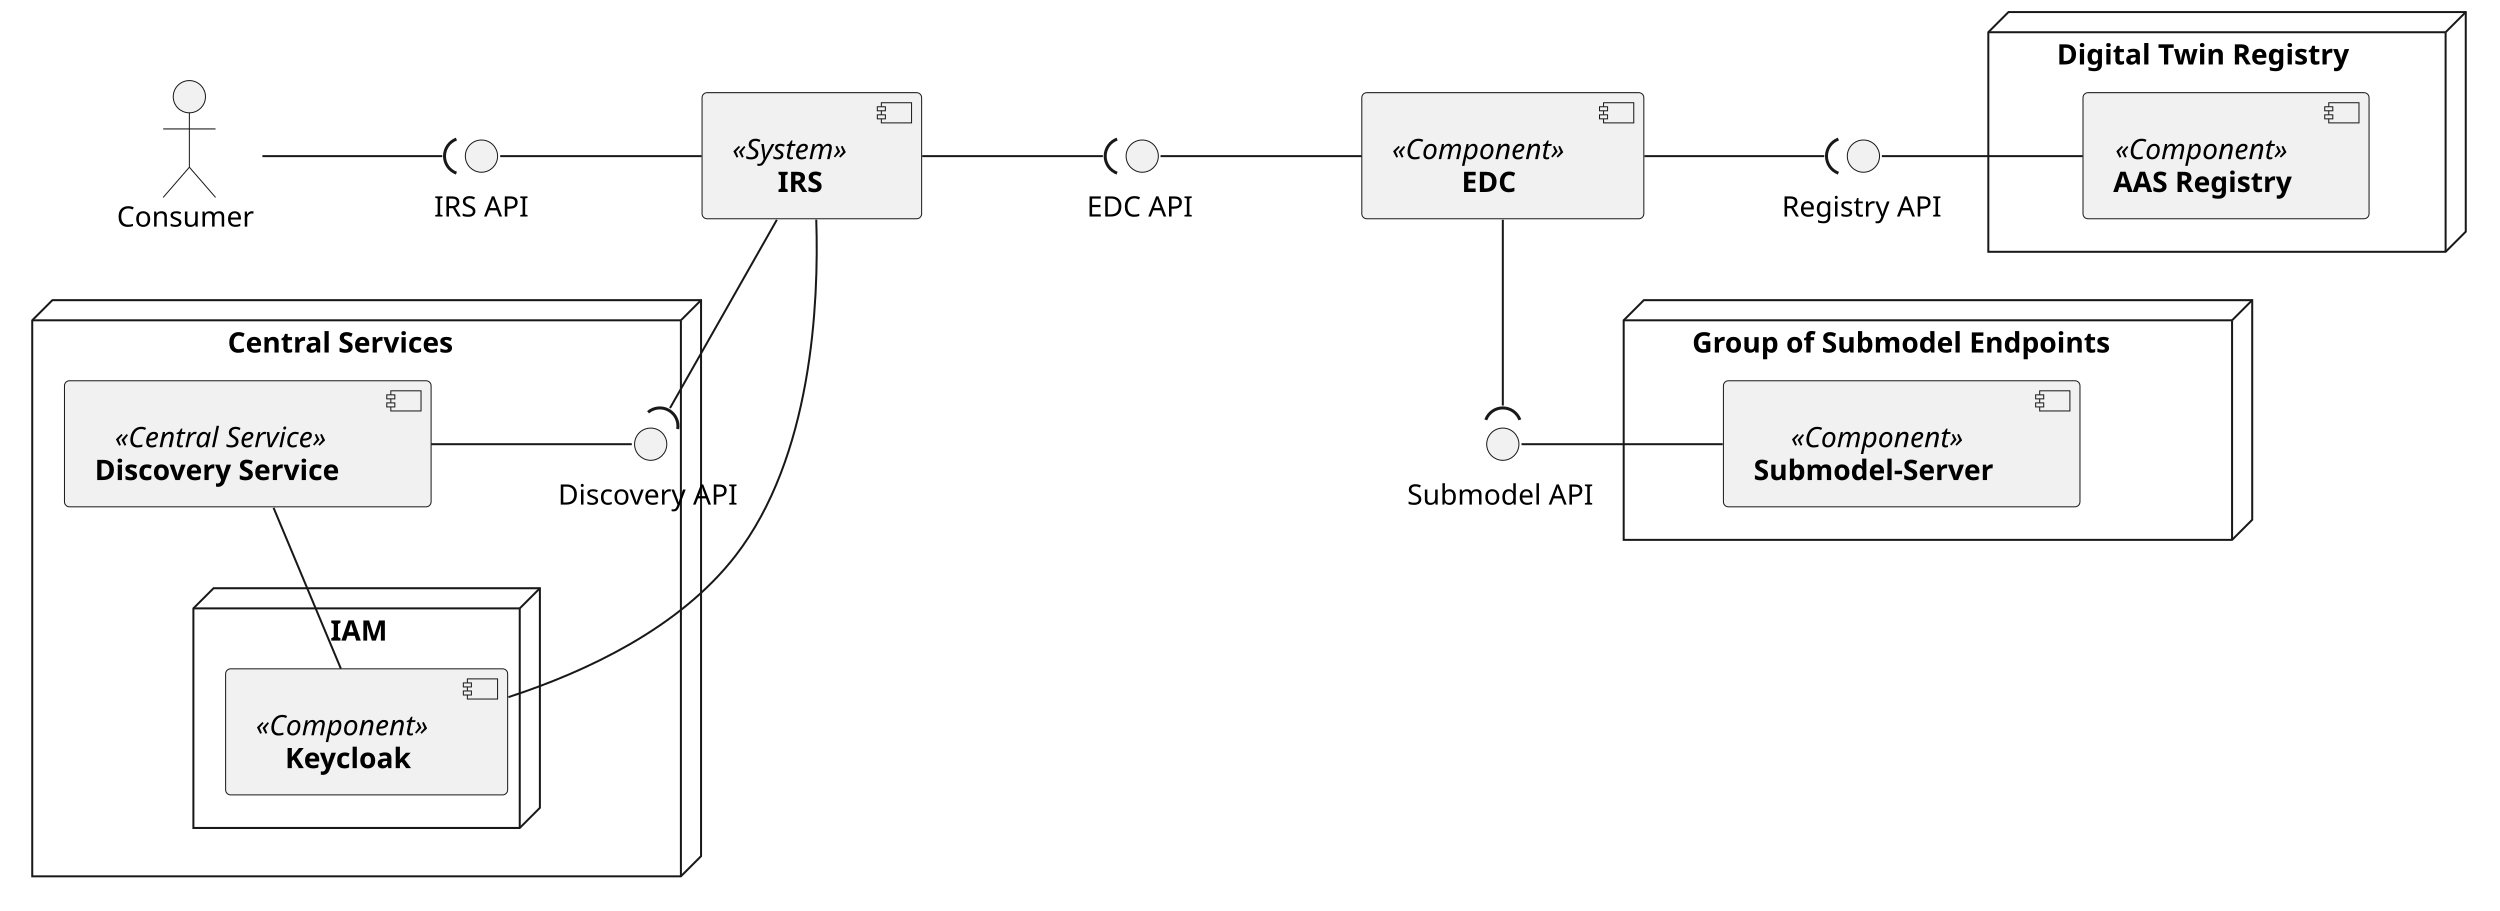
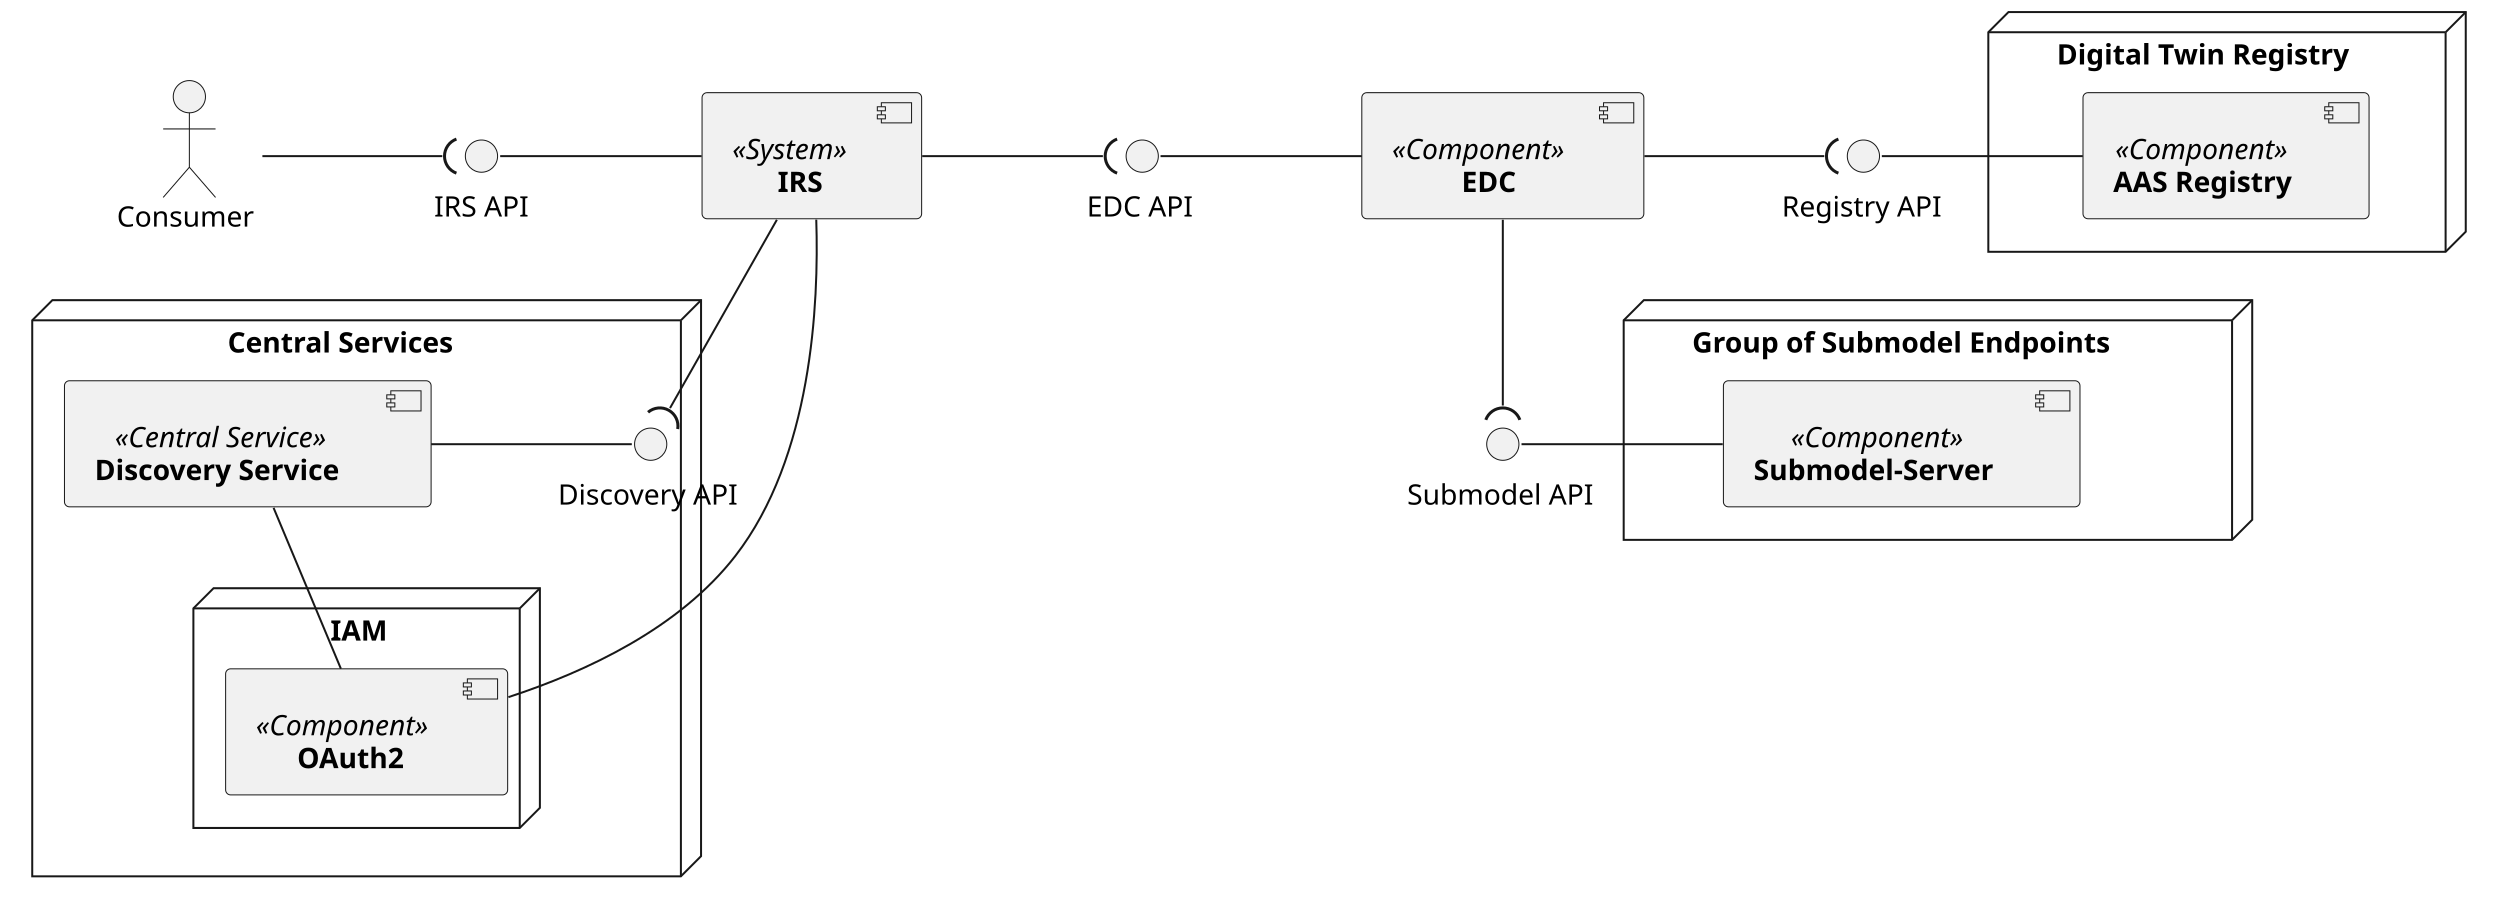
<svg xmlns="http://www.w3.org/2000/svg" contentStyleType="text/css" height="452px" preserveAspectRatio="none" style="width:1241px;height:452px;background:#FFFFFF;" version="1.1" viewBox="0 0 1241 452" width="1241px" zoomAndPan="magnify">
  <defs />
  <g>
    <g id="cluster_Digital Twin Registry">
      <polygon fill="none" points="987,16,997,6,1224,6,1224,115,1214,125,987,125,987,16" style="stroke:#181818;stroke-width:1.0;" />
      <line style="stroke:#181818;stroke-width:1.0;" x1="1214" x2="1224" y1="16" y2="6" />
      <line style="stroke:#181818;stroke-width:1.0;" x1="987" x2="1214" y1="16" y2="16" />
      <line style="stroke:#181818;stroke-width:1.0;" x1="1214" x2="1214" y1="16" y2="125" />
      <text fill="#000000" font-family="sans-serif" font-size="14" font-weight="bold" lengthAdjust="spacing" textLength="161" x="1021" y="31.995">Digital Twin Registry</text>
    </g>
    <g id="cluster_Group of Submodel Endpoints">
      <polygon fill="none" points="806,159,816,149,1118,149,1118,258,1108,268,806,268,806,159" style="stroke:#181818;stroke-width:1.0;" />
      <line style="stroke:#181818;stroke-width:1.0;" x1="1108" x2="1118" y1="159" y2="149" />
      <line style="stroke:#181818;stroke-width:1.0;" x1="806" x2="1108" y1="159" y2="159" />
      <line style="stroke:#181818;stroke-width:1.0;" x1="1108" x2="1108" y1="159" y2="268" />
      <text fill="#000000" font-family="sans-serif" font-size="14" font-weight="bold" lengthAdjust="spacing" textLength="236" x="840" y="174.995">Group of Submodel Endpoints</text>
    </g>
    <g id="cluster_Central Services">
      <polygon fill="none" points="16,159,26,149,348,149,348,425,338,435,16,435,16,159" style="stroke:#181818;stroke-width:1.0;" />
      <line style="stroke:#181818;stroke-width:1.0;" x1="338" x2="348" y1="159" y2="149" />
      <line style="stroke:#181818;stroke-width:1.0;" x1="16" x2="338" y1="159" y2="159" />
      <line style="stroke:#181818;stroke-width:1.0;" x1="338" x2="338" y1="159" y2="435" />
      <text fill="#000000" font-family="sans-serif" font-size="14" font-weight="bold" lengthAdjust="spacing" textLength="130" x="113" y="174.995">Central Services</text>
    </g>
    <g id="cluster_IAM">
      <polygon fill="none" points="96,302,106,292,268,292,268,401,258,411,96,411,96,302" style="stroke:#181818;stroke-width:1.0;" />
      <line style="stroke:#181818;stroke-width:1.0;" x1="258" x2="268" y1="302" y2="292" />
      <line style="stroke:#181818;stroke-width:1.0;" x1="96" x2="258" y1="302" y2="302" />
      <line style="stroke:#181818;stroke-width:1.0;" x1="258" x2="258" y1="302" y2="411" />
      <text fill="#000000" font-family="sans-serif" font-size="14" font-weight="bold" lengthAdjust="spacing" textLength="28" x="164" y="317.995">IAM</text>
    </g>
    <g id="elem_AASR">
      <rect fill="#F1F1F1" height="62.594" rx="2.5" ry="2.5" style="stroke:#181818;stroke-width:0.5;" width="142" x="1034" y="46" />
      <rect fill="#F1F1F1" height="10" style="stroke:#181818;stroke-width:0.5;" width="15" x="1156" y="51" />
      <rect fill="#F1F1F1" height="2" style="stroke:#181818;stroke-width:0.5;" width="4" x="1154" y="53" />
      <rect fill="#F1F1F1" height="2" style="stroke:#181818;stroke-width:0.5;" width="4" x="1154" y="57" />
      <text fill="#000000" font-family="sans-serif" font-size="14" font-style="italic" lengthAdjust="spacing" textLength="100" x="1050" y="78.995">«Component»</text>
      <text fill="#000000" font-family="sans-serif" font-size="14" font-weight="bold" lengthAdjust="spacing" textLength="102" x="1049" y="95.292">AAS Registry</text>
    </g>
    <g id="elem_SN">
      <rect fill="#F1F1F1" height="62.594" rx="2.5" ry="2.5" style="stroke:#181818;stroke-width:0.5;" width="177" x="855.5" y="189" />
      <rect fill="#F1F1F1" height="10" style="stroke:#181818;stroke-width:0.5;" width="15" x="1012.5" y="194" />
      <rect fill="#F1F1F1" height="2" style="stroke:#181818;stroke-width:0.5;" width="4" x="1010.5" y="196" />
      <rect fill="#F1F1F1" height="2" style="stroke:#181818;stroke-width:0.5;" width="4" x="1010.5" y="200" />
      <text fill="#000000" font-family="sans-serif" font-size="14" font-style="italic" lengthAdjust="spacing" textLength="100" x="889" y="221.995">«Component»</text>
      <text fill="#000000" font-family="sans-serif" font-size="14" font-weight="bold" lengthAdjust="spacing" textLength="137" x="870.5" y="238.292">Submodel-Server</text>
    </g>
    <g id="elem_DS">
      <rect fill="#F1F1F1" height="62.594" rx="2.5" ry="2.5" style="stroke:#181818;stroke-width:0.5;" width="182" x="32" y="189" />
      <rect fill="#F1F1F1" height="10" style="stroke:#181818;stroke-width:0.5;" width="15" x="194" y="194" />
      <rect fill="#F1F1F1" height="2" style="stroke:#181818;stroke-width:0.5;" width="4" x="192" y="196" />
      <rect fill="#F1F1F1" height="2" style="stroke:#181818;stroke-width:0.5;" width="4" x="192" y="200" />
      <text fill="#000000" font-family="sans-serif" font-size="14" font-style="italic" lengthAdjust="spacing" textLength="122" x="57" y="221.995">«Central Service»</text>
      <text fill="#000000" font-family="sans-serif" font-size="14" font-weight="bold" lengthAdjust="spacing" textLength="142" x="47" y="238.292">Discovery Service</text>
    </g>
    <g id="elem_DAPI">
      <ellipse cx="323" cy="220.5" fill="#F1F1F1" rx="8" ry="8" style="stroke:#181818;stroke-width:0.5;" />
      <text fill="#000000" font-family="sans-serif" font-size="14" lengthAdjust="spacing" textLength="92" x="277" y="250.495">Discovery API</text>
    </g>
-     <g id="elem_KIAM">
+     <g id="elem_OAuth2">
      <rect fill="#F1F1F1" height="62.594" rx="2.5" ry="2.5" style="stroke:#181818;stroke-width:0.5;" width="140" x="112" y="332" />
      <rect fill="#F1F1F1" height="10" style="stroke:#181818;stroke-width:0.5;" width="15" x="232" y="337" />
      <rect fill="#F1F1F1" height="2" style="stroke:#181818;stroke-width:0.5;" width="4" x="230" y="339" />
      <rect fill="#F1F1F1" height="2" style="stroke:#181818;stroke-width:0.5;" width="4" x="230" y="343" />
      <text fill="#000000" font-family="sans-serif" font-size="14" font-style="italic" lengthAdjust="spacing" textLength="100" x="127" y="364.995">«Component»</text>
-       <text fill="#000000" font-family="sans-serif" font-size="14" font-weight="bold" lengthAdjust="spacing" textLength="71" x="141.5" y="381.292">Keycloak</text>
+       <text fill="#000000" font-family="sans-serif" font-size="14" font-weight="bold" lengthAdjust="spacing" textLength="59" x="147.5" y="381.292">OAuth2</text>
    </g>
    <g id="elem_IRS">
      <rect fill="#F1F1F1" height="62.594" rx="2.5" ry="2.5" style="stroke:#181818;stroke-width:0.5;" width="109" x="348.5" y="46" />
      <rect fill="#F1F1F1" height="10" style="stroke:#181818;stroke-width:0.5;" width="15" x="437.5" y="51" />
      <rect fill="#F1F1F1" height="2" style="stroke:#181818;stroke-width:0.5;" width="4" x="435.5" y="53" />
      <rect fill="#F1F1F1" height="2" style="stroke:#181818;stroke-width:0.5;" width="4" x="435.5" y="57" />
      <text fill="#000000" font-family="sans-serif" font-size="14" font-style="italic" lengthAdjust="spacing" textLength="69" x="363.5" y="78.995">«System»</text>
      <text fill="#000000" font-family="sans-serif" font-size="14" font-weight="bold" lengthAdjust="spacing" textLength="24" x="386" y="95.292">IRS</text>
    </g>
    <g id="elem_EDC">
      <rect fill="#F1F1F1" height="62.594" rx="2.5" ry="2.5" style="stroke:#181818;stroke-width:0.5;" width="140" x="676" y="46" />
      <rect fill="#F1F1F1" height="10" style="stroke:#181818;stroke-width:0.5;" width="15" x="796" y="51" />
      <rect fill="#F1F1F1" height="2" style="stroke:#181818;stroke-width:0.5;" width="4" x="794" y="53" />
      <rect fill="#F1F1F1" height="2" style="stroke:#181818;stroke-width:0.5;" width="4" x="794" y="57" />
      <text fill="#000000" font-family="sans-serif" font-size="14" font-style="italic" lengthAdjust="spacing" textLength="100" x="691" y="78.995">«Component»</text>
      <text fill="#000000" font-family="sans-serif" font-size="14" font-weight="bold" lengthAdjust="spacing" textLength="31" x="725.5" y="95.292">EDC</text>
    </g>
    <g id="elem_Consumer">
      <ellipse cx="94" cy="48" fill="#F1F1F1" rx="8" ry="8" style="stroke:#181818;stroke-width:0.5;" />
      <path d="M94,56 L94,83 M81,64 L107,64 M94,83 L81,98 M94,83 L107,98 " fill="none" style="stroke:#181818;stroke-width:0.5;" />
      <text fill="#000000" font-family="sans-serif" font-size="14" lengthAdjust="spacing" textLength="72" x="58" y="112.495">Consumer</text>
    </g>
    <g id="elem_IAPI">
      <ellipse cx="239" cy="77.5" fill="#F1F1F1" rx="8" ry="8" style="stroke:#181818;stroke-width:0.5;" />
      <text fill="#000000" font-family="sans-serif" font-size="14" lengthAdjust="spacing" textLength="47" x="215.5" y="107.495">IRS API</text>
    </g>
    <g id="elem_IEDC">
      <ellipse cx="567" cy="77.5" fill="#F1F1F1" rx="8" ry="8" style="stroke:#181818;stroke-width:0.5;" />
      <text fill="#000000" font-family="sans-serif" font-size="14" lengthAdjust="spacing" textLength="55" x="539.5" y="107.495">EDC API</text>
    </g>
    <g id="elem_IRAPI">
      <ellipse cx="925" cy="77.5" fill="#F1F1F1" rx="8" ry="8" style="stroke:#181818;stroke-width:0.5;" />
      <text fill="#000000" font-family="sans-serif" font-size="14" lengthAdjust="spacing" textLength="81" x="884.5" y="107.495">Registry API</text>
    </g>
    <g id="elem_ISubModelAPI">
      <ellipse cx="746" cy="220.5" fill="#F1F1F1" rx="8" ry="8" style="stroke:#181818;stroke-width:0.5;" />
      <text fill="#000000" font-family="sans-serif" font-size="14" lengthAdjust="spacing" textLength="95" x="698.5" y="250.495">Submodel API</text>
    </g>
    <g id="link_Consumer_IAPI">
      <path d="M130.25,77.5 C160.02,77.5 189.79,77.5 219.56,77.5 " fill="none" id="Consumer-to-IAPI" style="stroke:#181818;stroke-width:1.0;" />
      <path d="M226.572,69.043 A9,9 0 0 0 226.572 85.957" fill="none" style="stroke:#181818;stroke-width:1.5;" />
    </g>
    <g id="link_IAPI_IRS">
      <path d="M248.29,77.5 C281.63,77.5 314.97,77.5 348.31,77.5 " fill="none" id="IAPI-IRS" style="stroke:#181818;stroke-width:1.0;" />
    </g>
    <g id="link_IRS_DAPI">
      <path d="M385.64,109.09 C369.39,137.74 345.7,179.49 332.6,202.57 " fill="none" id="IRS-to-DAPI" style="stroke:#181818;stroke-width:1.0;" />
      <path d="M336.416,212.98 A9,9 0 0 0 321.699 204.643" fill="none" style="stroke:#181818;stroke-width:1.5;" />
    </g>
-     <g id="link_IRS_KIAM">
-       <path d="M405.19,109.01 C406.56,151.02 402.98,227.03 365,276 C337.33,311.68 291.33,333.34 252.37,346.06 " fill="none" id="IRS-KIAM" style="stroke:#181818;stroke-width:1.0;" />
+     <g id="link_IRS_OAuth2">
+       <path d="M405.19,109.01 C406.56,151.02 402.98,227.03 365,276 C337.33,311.68 291.33,333.34 252.37,346.06 " fill="none" id="IRS-OAuth2" style="stroke:#181818;stroke-width:1.0;" />
    </g>
    <g id="link_IRS_IEDC">
      <path d="M457.77,77.5 C487.67,77.5 517.57,77.5 547.47,77.5 " fill="none" id="IRS-to-IEDC" style="stroke:#181818;stroke-width:1.0;" />
      <path d="M554.532,69.043 A9,9 0 0 0 554.532 85.957" fill="none" style="stroke:#181818;stroke-width:1.5;" />
    </g>
-     <g id="link_DS_KIAM">
-       <path d="M135.8,252.09 C145.7,275.75 159.33,308.33 169.22,331.96 " fill="none" id="DS-KIAM" style="stroke:#181818;stroke-width:1.0;" />
+     <g id="link_DS_OAuth2">
+       <path d="M135.8,252.09 C145.7,275.75 159.33,308.33 169.22,331.96 " fill="none" id="DS-OAuth2" style="stroke:#181818;stroke-width:1.0;" />
    </g>
    <g id="link_DS_DAPI">
      <path d="M214.02,220.5 C247.22,220.5 280.43,220.5 313.63,220.5 " fill="none" id="DS-DAPI" style="stroke:#181818;stroke-width:1.0;" />
    </g>
    <g id="link_IEDC_EDC">
      <path d="M576.09,77.5 C609.39,77.5 642.68,77.5 675.98,77.5 " fill="none" id="IEDC-EDC" style="stroke:#181818;stroke-width:1.0;" />
    </g>
    <g id="link_EDC_ISubModelAPI">
      <path d="M746,109.09 C746,137.23 746,178 746,201.31 " fill="none" id="EDC-to-ISubModelAPI" style="stroke:#181818;stroke-width:1.0;" />
      <path d="M754.457,208.412 A9,9 0 0 0 737.543 208.412" fill="none" style="stroke:#181818;stroke-width:1.5;" />
    </g>
    <g id="link_ISubModelAPI_SN">
      <path d="M755.28,220.5 C788.58,220.5 821.87,220.5 855.17,220.5 " fill="none" id="ISubModelAPI-SN" style="stroke:#181818;stroke-width:1.0;" />
    </g>
    <g id="link_EDC_IRAPI">
      <path d="M816.27,77.5 C846.04,77.5 875.8,77.5 905.56,77.5 " fill="none" id="EDC-to-IRAPI" style="stroke:#181818;stroke-width:1.0;" />
      <path d="M912.582,69.043 A9,9 0 0 0 912.582 85.957" fill="none" style="stroke:#181818;stroke-width:1.5;" />
    </g>
    <g id="link_IRAPI_AASR">
      <path d="M934.14,77.5 C967.4,77.5 1000.66,77.5 1033.92,77.5 " fill="none" id="IRAPI-AASR" style="stroke:#181818;stroke-width:1.0;" />
    </g>
  </g>
</svg>
